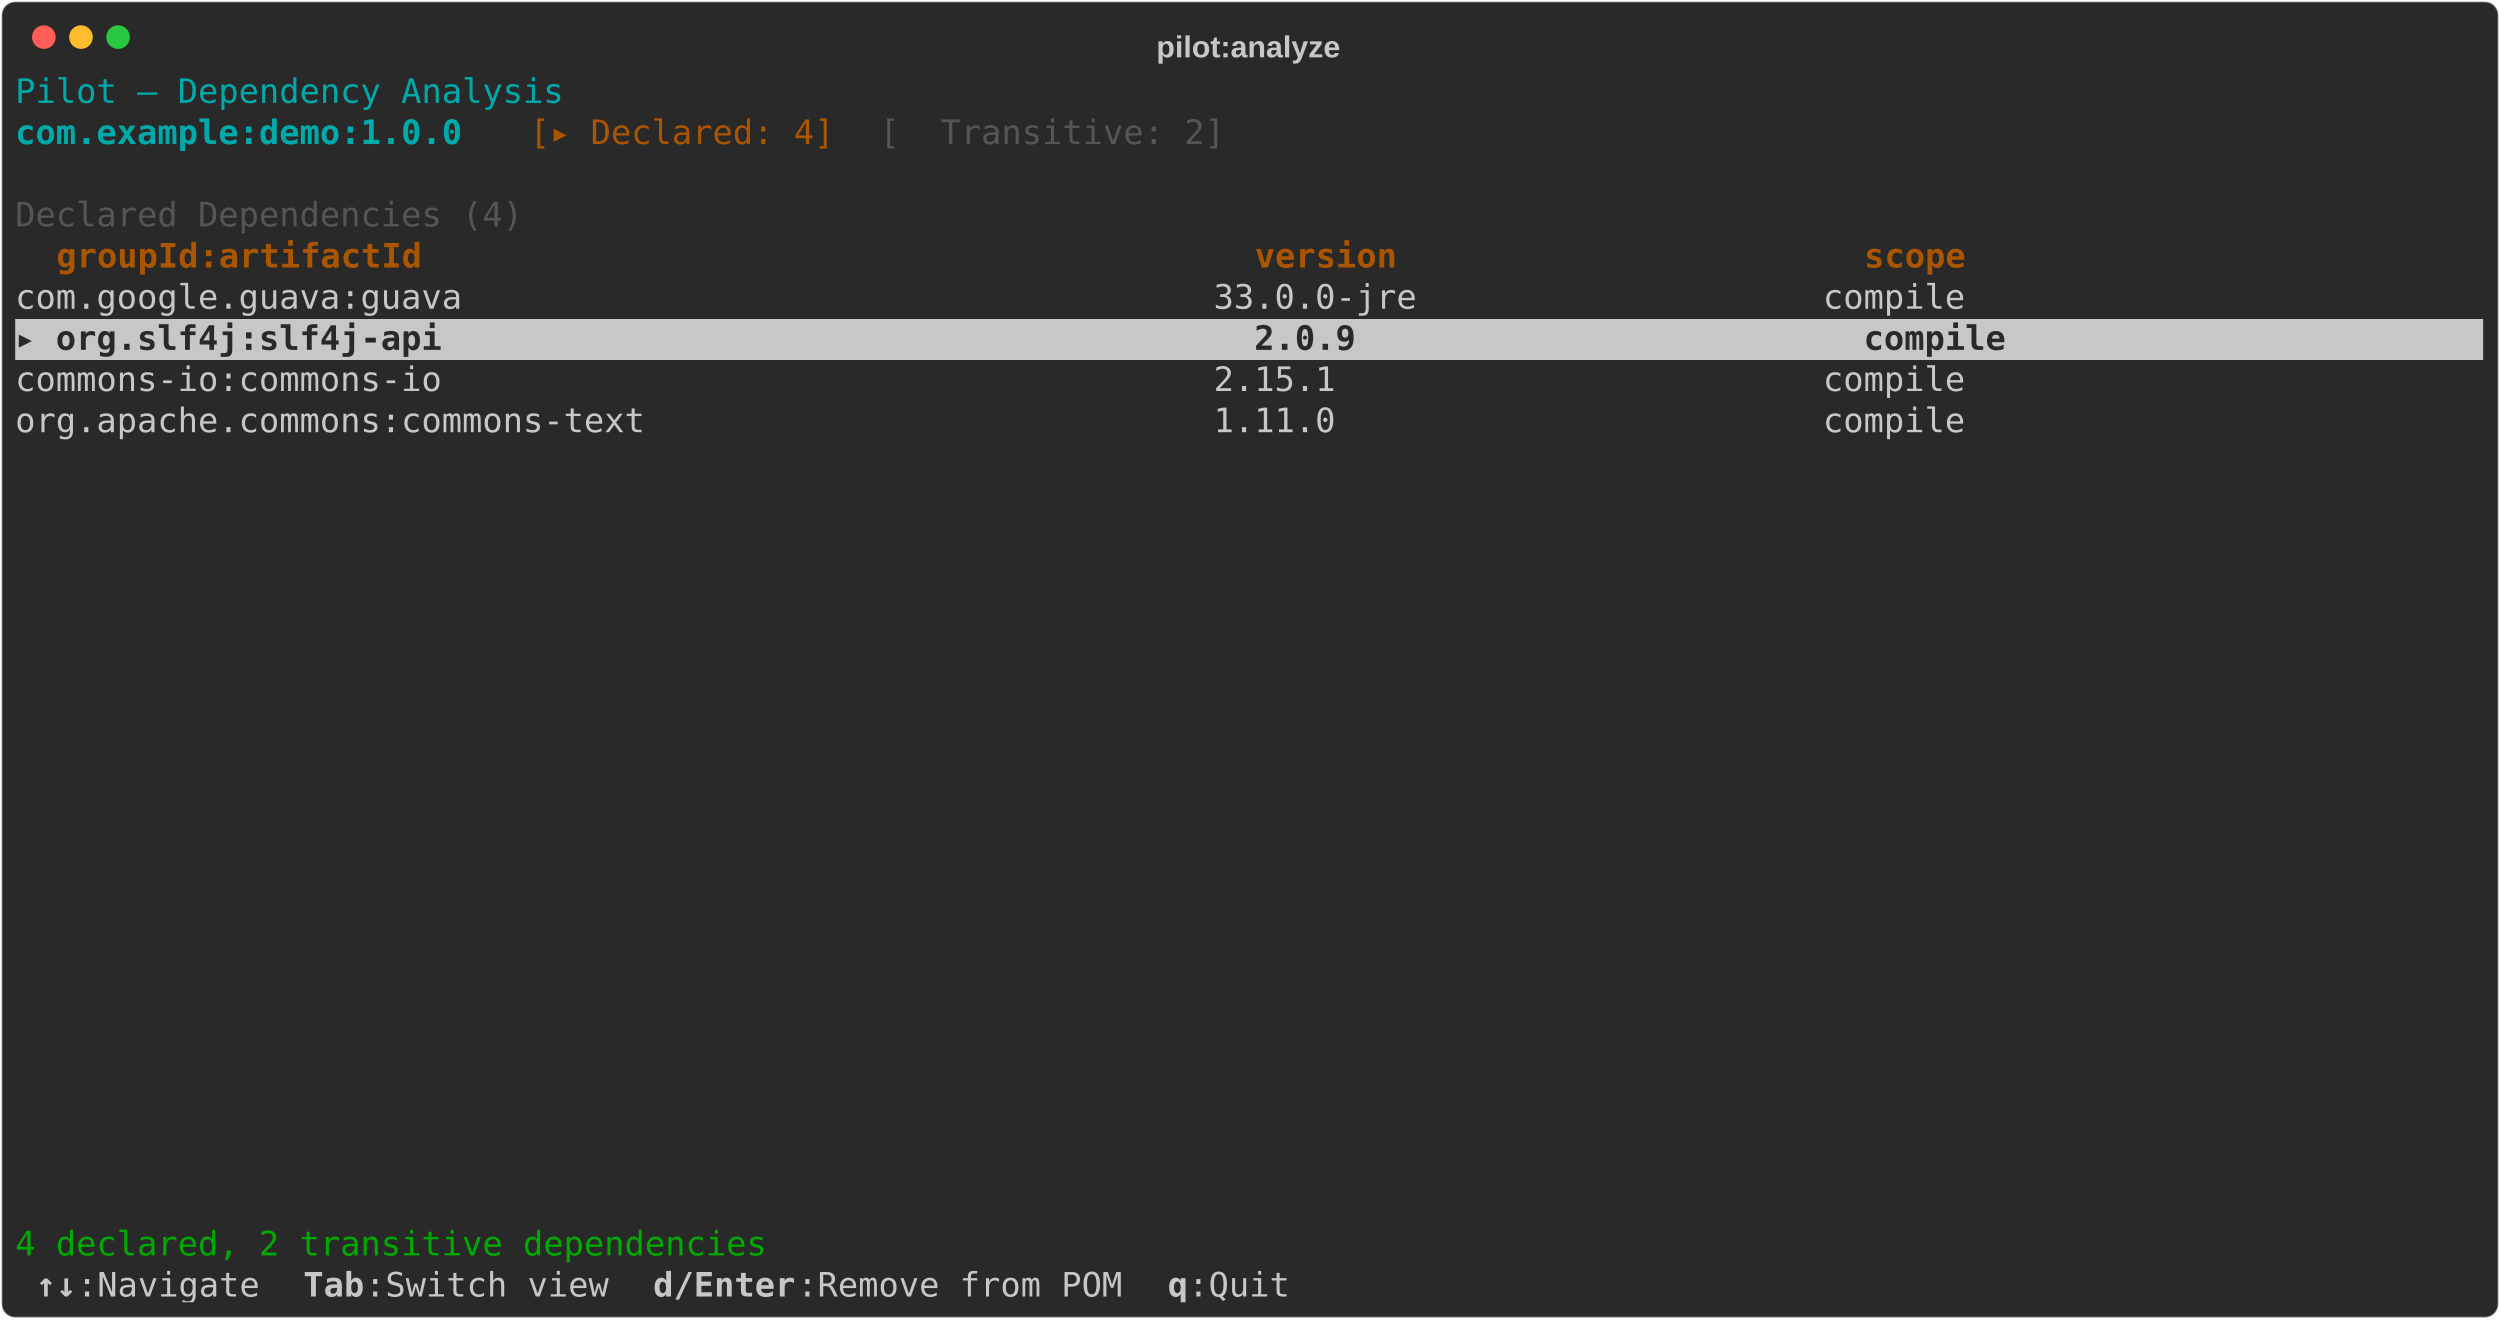
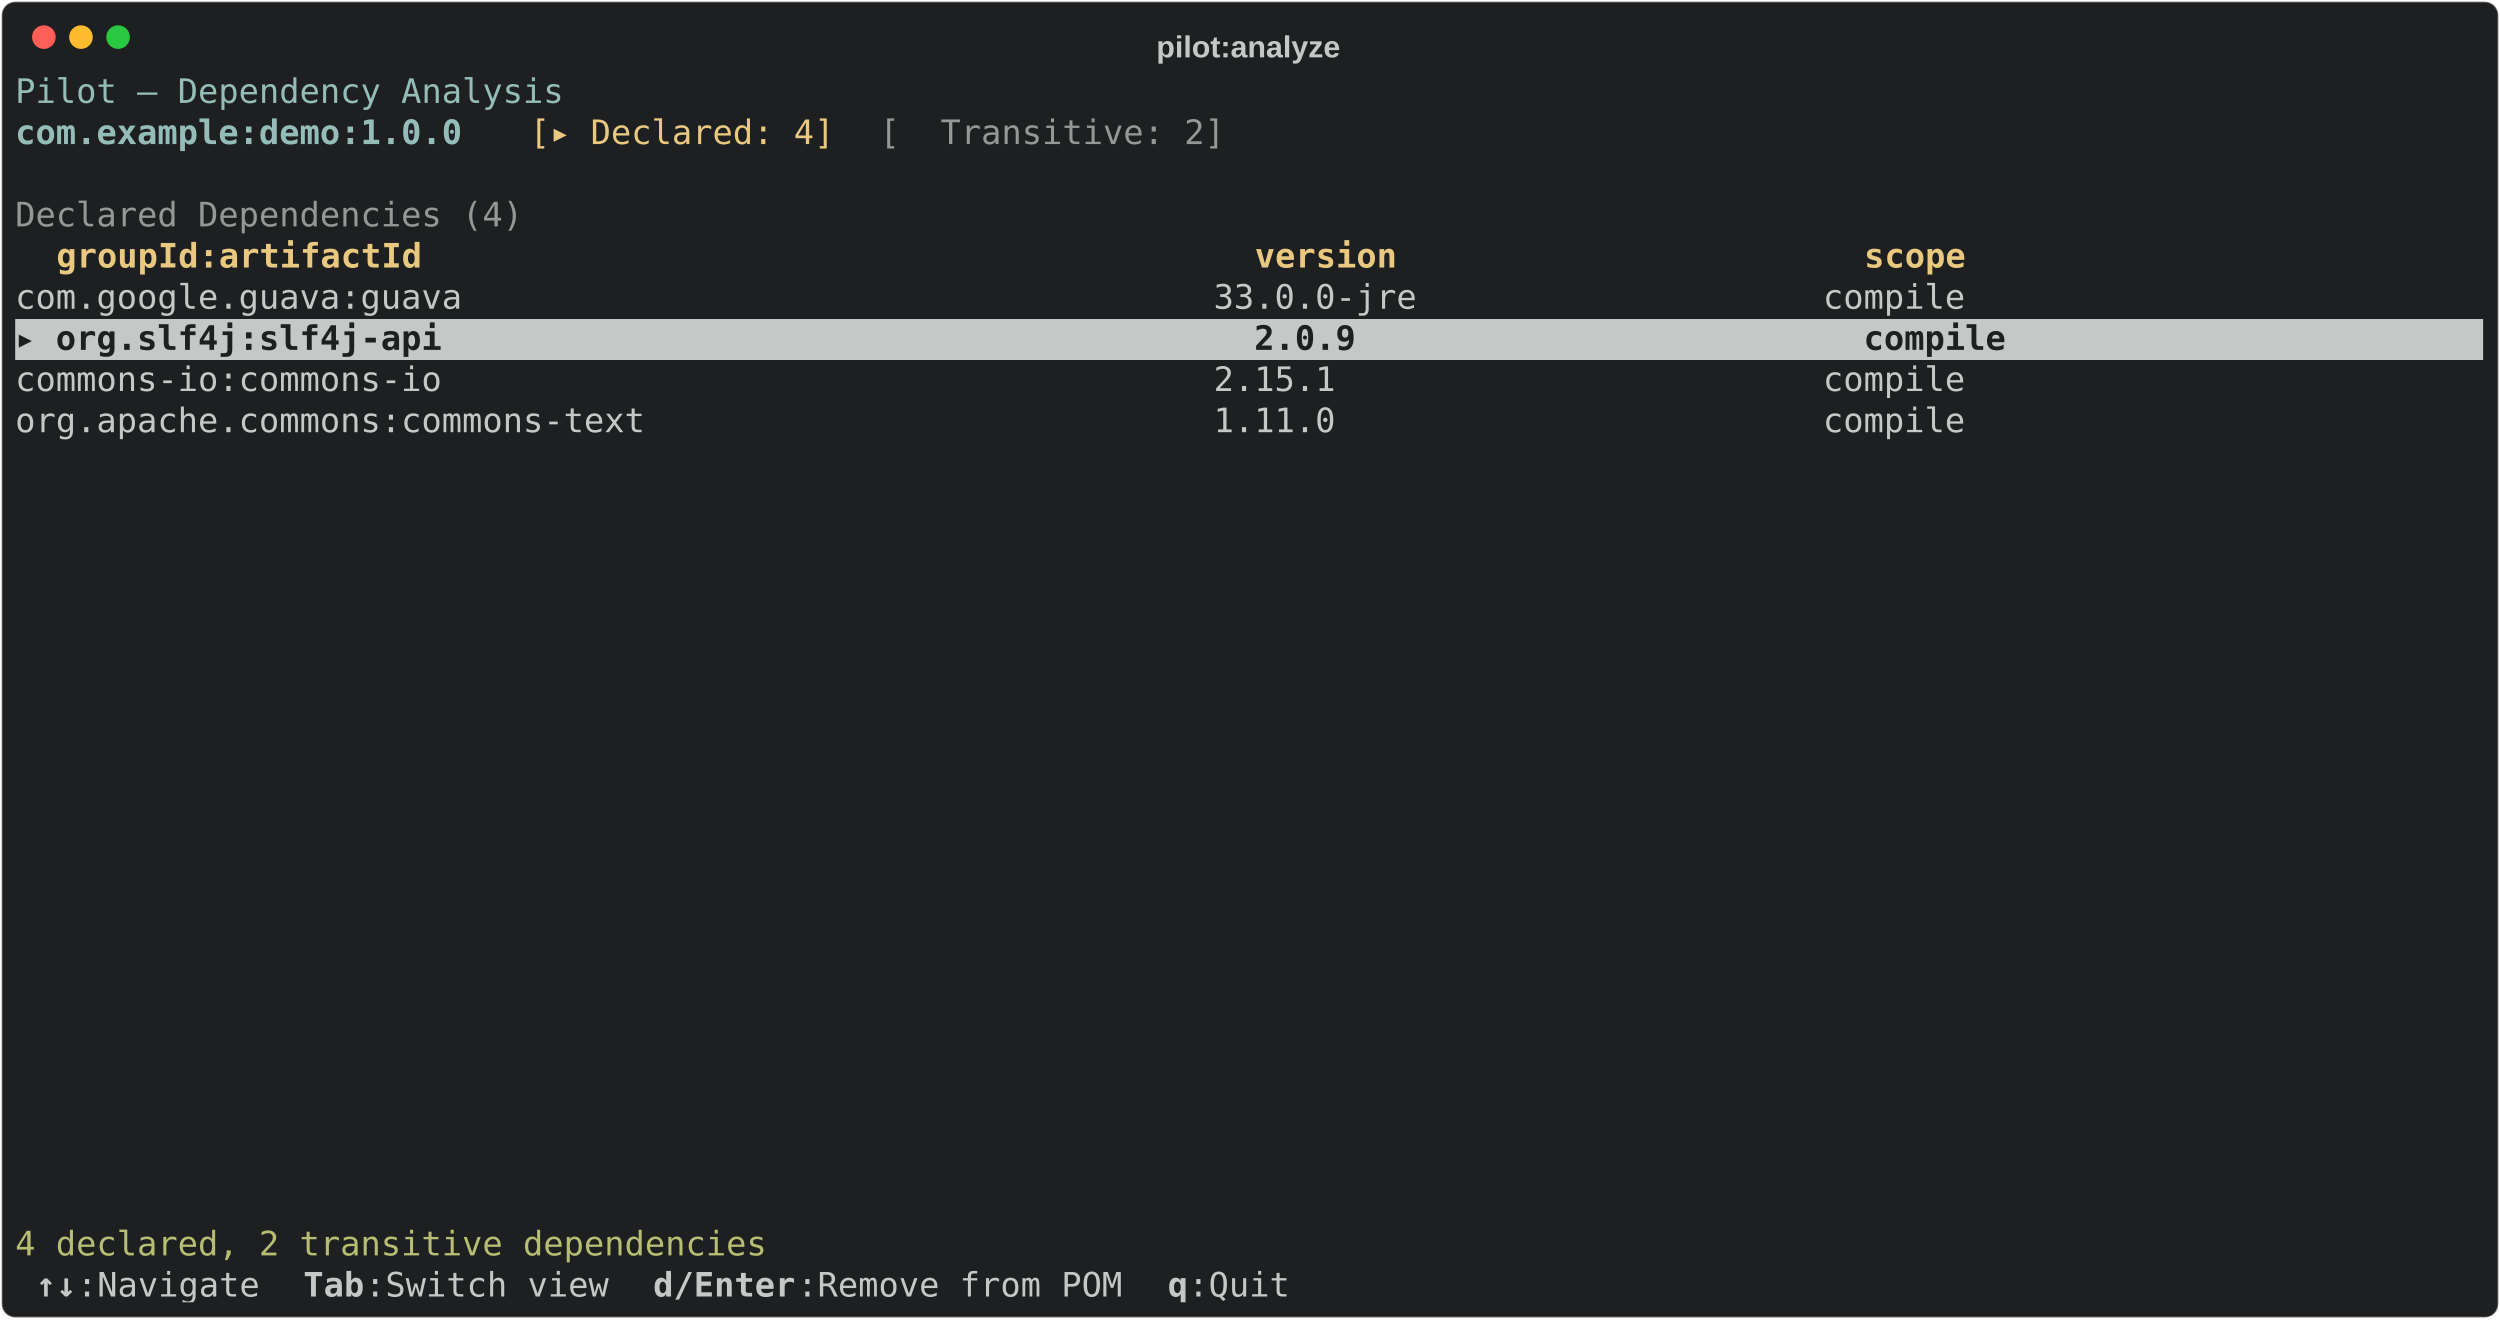
<svg xmlns="http://www.w3.org/2000/svg" class="rich-terminal" viewBox="0 0 1482 782">
-   <style>    @font-face {        font-family: "Fira Code";        src: local("FiraCode-Regular"),                url("https://cdnjs.cloudflare.com/ajax/libs/firacode/6.2.0/woff2/FiraCode-Regular.woff2") format("woff2"),                url("https://cdnjs.cloudflare.com/ajax/libs/firacode/6.2.0/woff/FiraCode-Regular.woff") format("woff");        font-style: normal;        font-weight: 400;    }    @font-face {        font-family: "Fira Code";        src: local("FiraCode-Bold"),                url("https://cdnjs.cloudflare.com/ajax/libs/firacode/6.2.0/woff2/FiraCode-Bold.woff2") format("woff2"),                url("https://cdnjs.cloudflare.com/ajax/libs/firacode/6.2.0/woff/FiraCode-Bold.woff") format("woff");        font-style: bold;        font-weight: 700;    }    .terminal-1386276458-matrix {        font-family: Fira Code, monospace;        font-size: 20px;        line-height: 24.4px;        font-variant-east-asian: full-width;    }    .terminal-1386276458-title {        font-size: 18px;        font-weight: bold;        font-family: arial;    }    .terminal-1386276458-r1 { fill: #00aaaa }.terminal-1386276458-r2 { fill: #c5c8c6 }.terminal-1386276458-r3 { fill: #00aaaa;font-weight: bold }.terminal-1386276458-r4 { fill: #aa5500 }.terminal-1386276458-r5 { fill: #555555 }.terminal-1386276458-r6 { fill: #aa5500;font-weight: bold }.terminal-1386276458-r7 { fill: #292929;font-weight: bold }.terminal-1386276458-r8 { fill: #00aa00 }.terminal-1386276458-r9 { fill: #c5c8c6;font-weight: bold }    </style>
+   <style>    @font-face {        font-family: "Fira Code";        src: local("FiraCode-Regular"),                url("https://cdnjs.cloudflare.com/ajax/libs/firacode/6.2.0/woff2/FiraCode-Regular.woff2") format("woff2"),                url("https://cdnjs.cloudflare.com/ajax/libs/firacode/6.2.0/woff/FiraCode-Regular.woff") format("woff");        font-style: normal;        font-weight: 400;    }    @font-face {        font-family: "Fira Code";        src: local("FiraCode-Bold"),                url("https://cdnjs.cloudflare.com/ajax/libs/firacode/6.2.0/woff2/FiraCode-Bold.woff2") format("woff2"),                url("https://cdnjs.cloudflare.com/ajax/libs/firacode/6.2.0/woff/FiraCode-Bold.woff") format("woff");        font-style: bold;        font-weight: 700;    }    .terminal-1386276458-matrix {        font-family: Fira Code, monospace;        font-size: 20px;        line-height: 24.4px;        font-variant-east-asian: full-width;    }    .terminal-1386276458-title {        font-size: 18px;        font-weight: bold;        font-family: arial;    }    .terminal-1386276458-r1 { fill: #95bdb7 }.terminal-1386276458-r2 { fill: #c5c8c6 }.terminal-1386276458-r3 { fill: #95bdb7;font-weight: bold }.terminal-1386276458-r4 { fill: #e9c880 }.terminal-1386276458-r5 { fill: #969896 }.terminal-1386276458-r6 { fill: #e9c880;font-weight: bold }.terminal-1386276458-r7 { fill: #1d1f21;font-weight: bold }.terminal-1386276458-r8 { fill: #b7bd73 }.terminal-1386276458-r9 { fill: #c5c8c6;font-weight: bold }    </style>
  <defs>
    <clipPath id="terminal-1386276458-clip-terminal">
      <rect x="0" y="0" width="1463" height="731" />
    </clipPath>
    <clipPath id="terminal-1386276458-line-0">
      <rect x="0" y="1.5" width="1464" height="24.65" />
    </clipPath>
    <clipPath id="terminal-1386276458-line-1">
      <rect x="0" y="25.9" width="1464" height="24.65" />
    </clipPath>
    <clipPath id="terminal-1386276458-line-2">
      <rect x="0" y="50.3" width="1464" height="24.65" />
    </clipPath>
    <clipPath id="terminal-1386276458-line-3">
      <rect x="0" y="74.7" width="1464" height="24.65" />
    </clipPath>
    <clipPath id="terminal-1386276458-line-4">
      <rect x="0" y="99.1" width="1464" height="24.65" />
    </clipPath>
    <clipPath id="terminal-1386276458-line-5">
      <rect x="0" y="123.5" width="1464" height="24.65" />
    </clipPath>
    <clipPath id="terminal-1386276458-line-6">
      <rect x="0" y="147.9" width="1464" height="24.65" />
    </clipPath>
    <clipPath id="terminal-1386276458-line-7">
      <rect x="0" y="172.3" width="1464" height="24.65" />
    </clipPath>
    <clipPath id="terminal-1386276458-line-8">
      <rect x="0" y="196.7" width="1464" height="24.65" />
    </clipPath>
    <clipPath id="terminal-1386276458-line-9">
      <rect x="0" y="221.1" width="1464" height="24.65" />
    </clipPath>
    <clipPath id="terminal-1386276458-line-10">
      <rect x="0" y="245.5" width="1464" height="24.65" />
    </clipPath>
    <clipPath id="terminal-1386276458-line-11">
      <rect x="0" y="269.9" width="1464" height="24.65" />
    </clipPath>
    <clipPath id="terminal-1386276458-line-12">
      <rect x="0" y="294.3" width="1464" height="24.65" />
    </clipPath>
    <clipPath id="terminal-1386276458-line-13">
      <rect x="0" y="318.7" width="1464" height="24.65" />
    </clipPath>
    <clipPath id="terminal-1386276458-line-14">
      <rect x="0" y="343.1" width="1464" height="24.65" />
    </clipPath>
    <clipPath id="terminal-1386276458-line-15">
      <rect x="0" y="367.5" width="1464" height="24.65" />
    </clipPath>
    <clipPath id="terminal-1386276458-line-16">
      <rect x="0" y="391.9" width="1464" height="24.65" />
    </clipPath>
    <clipPath id="terminal-1386276458-line-17">
      <rect x="0" y="416.3" width="1464" height="24.65" />
    </clipPath>
    <clipPath id="terminal-1386276458-line-18">
      <rect x="0" y="440.7" width="1464" height="24.65" />
    </clipPath>
    <clipPath id="terminal-1386276458-line-19">
      <rect x="0" y="465.1" width="1464" height="24.65" />
    </clipPath>
    <clipPath id="terminal-1386276458-line-20">
      <rect x="0" y="489.5" width="1464" height="24.65" />
    </clipPath>
    <clipPath id="terminal-1386276458-line-21">
      <rect x="0" y="513.9" width="1464" height="24.65" />
    </clipPath>
    <clipPath id="terminal-1386276458-line-22">
      <rect x="0" y="538.3" width="1464" height="24.65" />
    </clipPath>
    <clipPath id="terminal-1386276458-line-23">
      <rect x="0" y="562.7" width="1464" height="24.65" />
    </clipPath>
    <clipPath id="terminal-1386276458-line-24">
      <rect x="0" y="587.1" width="1464" height="24.65" />
    </clipPath>
    <clipPath id="terminal-1386276458-line-25">
      <rect x="0" y="611.5" width="1464" height="24.65" />
    </clipPath>
    <clipPath id="terminal-1386276458-line-26">
      <rect x="0" y="635.9" width="1464" height="24.65" />
    </clipPath>
    <clipPath id="terminal-1386276458-line-27">
      <rect x="0" y="660.3" width="1464" height="24.65" />
    </clipPath>
    <clipPath id="terminal-1386276458-line-28">
      <rect x="0" y="684.7" width="1464" height="24.65" />
    </clipPath>
    <clipPath id="terminal-1386276458-line-29">
      <rect x="0" y="709.1" width="1464" height="24.65" />
    </clipPath>
  </defs>
-   <rect fill="#292929" stroke="rgba(255,255,255,0.35)" stroke-width="1" x="1" y="1" width="1480" height="780" rx="8" />
+   <rect fill="#1d1f21" stroke="rgba(255,255,255,0.35)" stroke-width="1" x="1" y="1" width="1480" height="780" rx="8" />
  <text class="terminal-1386276458-title" fill="#c5c8c6" text-anchor="middle" x="740" y="34">pilot:analyze</text>
  <g transform="translate(26,22)">
    <circle cx="0" cy="0" r="7" fill="#ff5f57" />
    <circle cx="22" cy="0" r="7" fill="#febc2e" />
    <circle cx="44" cy="0" r="7" fill="#28c840" />
  </g>
  <g transform="translate(9, 41)" clip-path="url(#terminal-1386276458-clip-terminal)">
    <rect fill="#c5c8c6" x="0" y="147.9" width="1464" height="24.65" shape-rendering="crispEdges" />
    <g class="terminal-1386276458-matrix">
      <text class="terminal-1386276458-r1" x="0" y="20" textLength="353.8" clip-path="url(#terminal-1386276458-line-0)"> Pilot — Dependency Analysis </text>
      <text class="terminal-1386276458-r3" x="0" y="44.4" textLength="280.6" clip-path="url(#terminal-1386276458-line-1)"> com.example:demo:1.0.0</text>
      <text class="terminal-1386276458-r4" x="305" y="44.4" textLength="183" clip-path="url(#terminal-1386276458-line-1)">[▸ Declared: 4]</text>
      <text class="terminal-1386276458-r5" x="512.4" y="44.4" textLength="207.4" clip-path="url(#terminal-1386276458-line-1)">[  Transitive: 2]</text>
      <text class="terminal-1386276458-r5" x="0" y="93.2" textLength="329.4" clip-path="url(#terminal-1386276458-line-3)"> Declared Dependencies (4) </text>
      <text class="terminal-1386276458-r6" x="24.4" y="117.6" textLength="1439.6" clip-path="url(#terminal-1386276458-line-4)">groupId:artifactId                                         version                       scope                        </text>
      <text class="terminal-1386276458-r2" x="0" y="142" textLength="1464" clip-path="url(#terminal-1386276458-line-5)">  com.google.guava:guava                                     33.0.0-jre                    compile                      </text>
      <text class="terminal-1386276458-r7" x="0" y="166.4" textLength="1464" clip-path="url(#terminal-1386276458-line-6)">▸ org.slf4j:slf4j-api                                        2.0.9                         compile                      </text>
      <text class="terminal-1386276458-r2" x="0" y="190.8" textLength="1464" clip-path="url(#terminal-1386276458-line-7)">  commons-io:commons-io                                      2.15.1                        compile                      </text>
      <text class="terminal-1386276458-r2" x="0" y="215.2" textLength="1464" clip-path="url(#terminal-1386276458-line-8)">  org.apache.commons:commons-text                            1.11.0                        compile                      </text>
      <text class="terminal-1386276458-r8" x="0" y="703.2" textLength="463.6" clip-path="url(#terminal-1386276458-line-28)"> 4 declared, 2 transitive dependencies</text>
      <text class="terminal-1386276458-r9" x="12.2" y="727.6" textLength="24.4" clip-path="url(#terminal-1386276458-line-29)">↑↓</text>
      <text class="terminal-1386276458-r2" x="36.6" y="727.6" textLength="134.2" clip-path="url(#terminal-1386276458-line-29)">:Navigate  </text>
      <text class="terminal-1386276458-r9" x="170.8" y="727.6" textLength="36.6" clip-path="url(#terminal-1386276458-line-29)">Tab</text>
      <text class="terminal-1386276458-r2" x="207.4" y="727.6" textLength="170.8" clip-path="url(#terminal-1386276458-line-29)">:Switch view  </text>
      <text class="terminal-1386276458-r9" x="378.2" y="727.6" textLength="85.4" clip-path="url(#terminal-1386276458-line-29)">d/Enter</text>
      <text class="terminal-1386276458-r2" x="463.6" y="727.6" textLength="219.6" clip-path="url(#terminal-1386276458-line-29)">:Remove from POM  </text>
      <text class="terminal-1386276458-r9" x="683.2" y="727.6" textLength="12.2" clip-path="url(#terminal-1386276458-line-29)">q</text>
      <text class="terminal-1386276458-r2" x="695.4" y="727.6" textLength="768.6" clip-path="url(#terminal-1386276458-line-29)">:Quit                                                          </text>
    </g>
  </g>
</svg>
